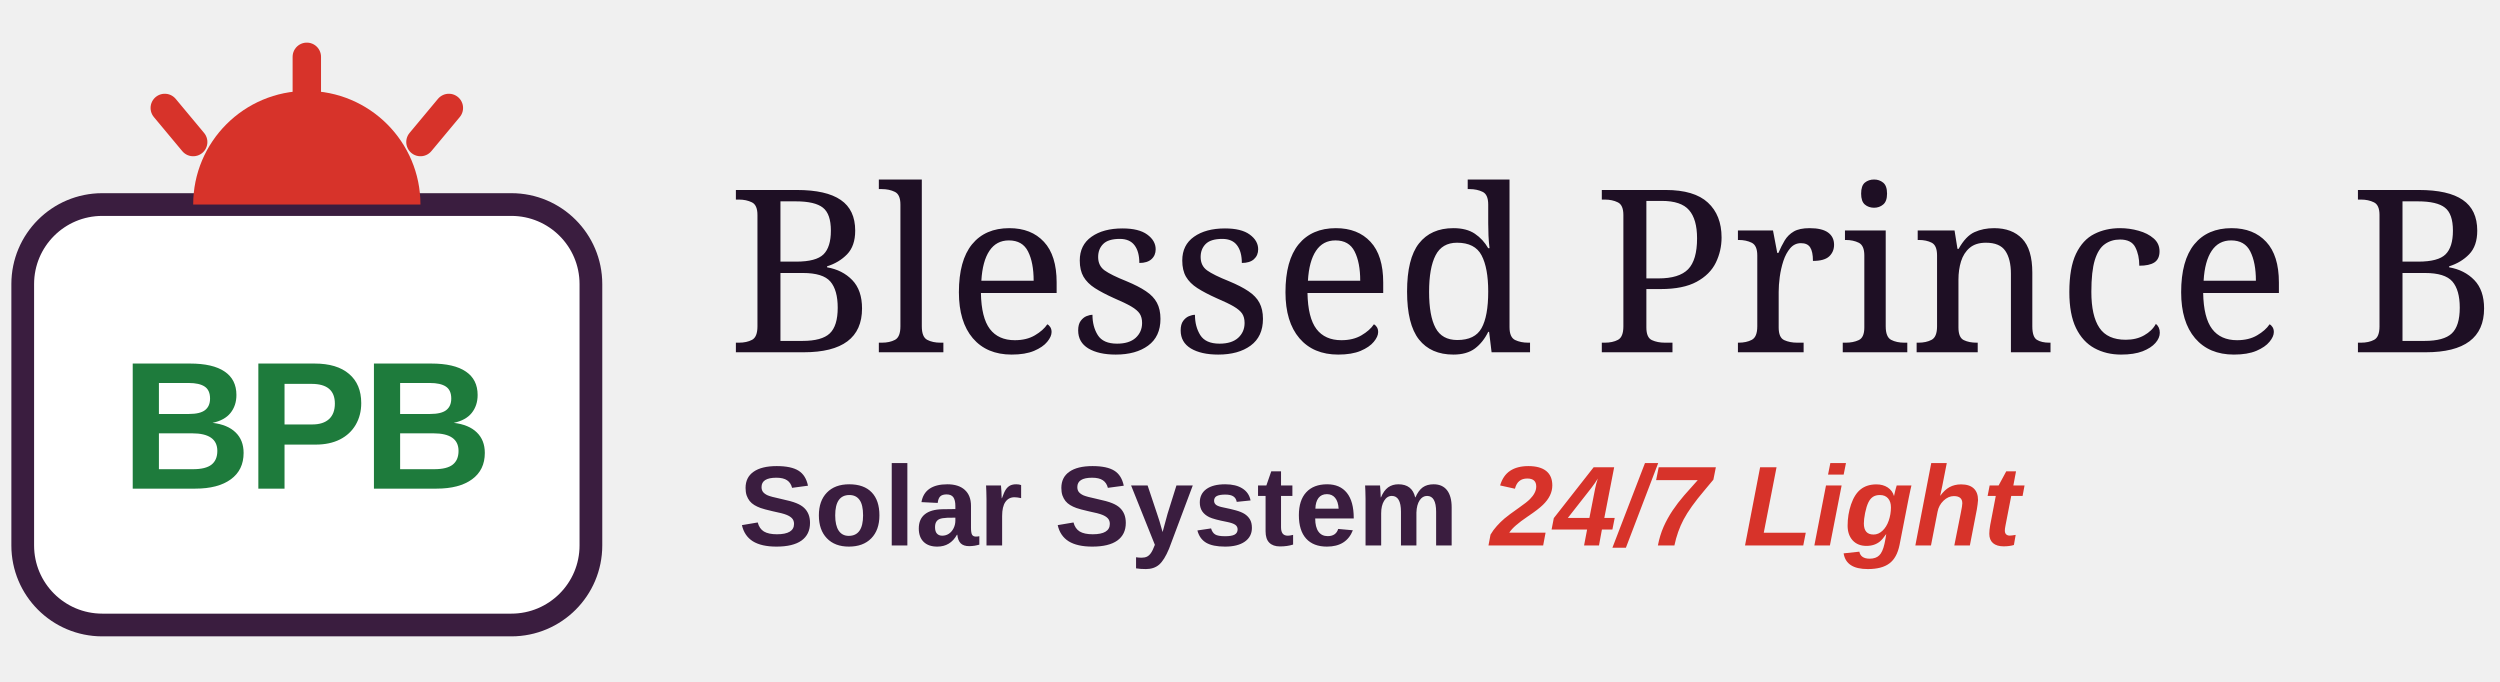
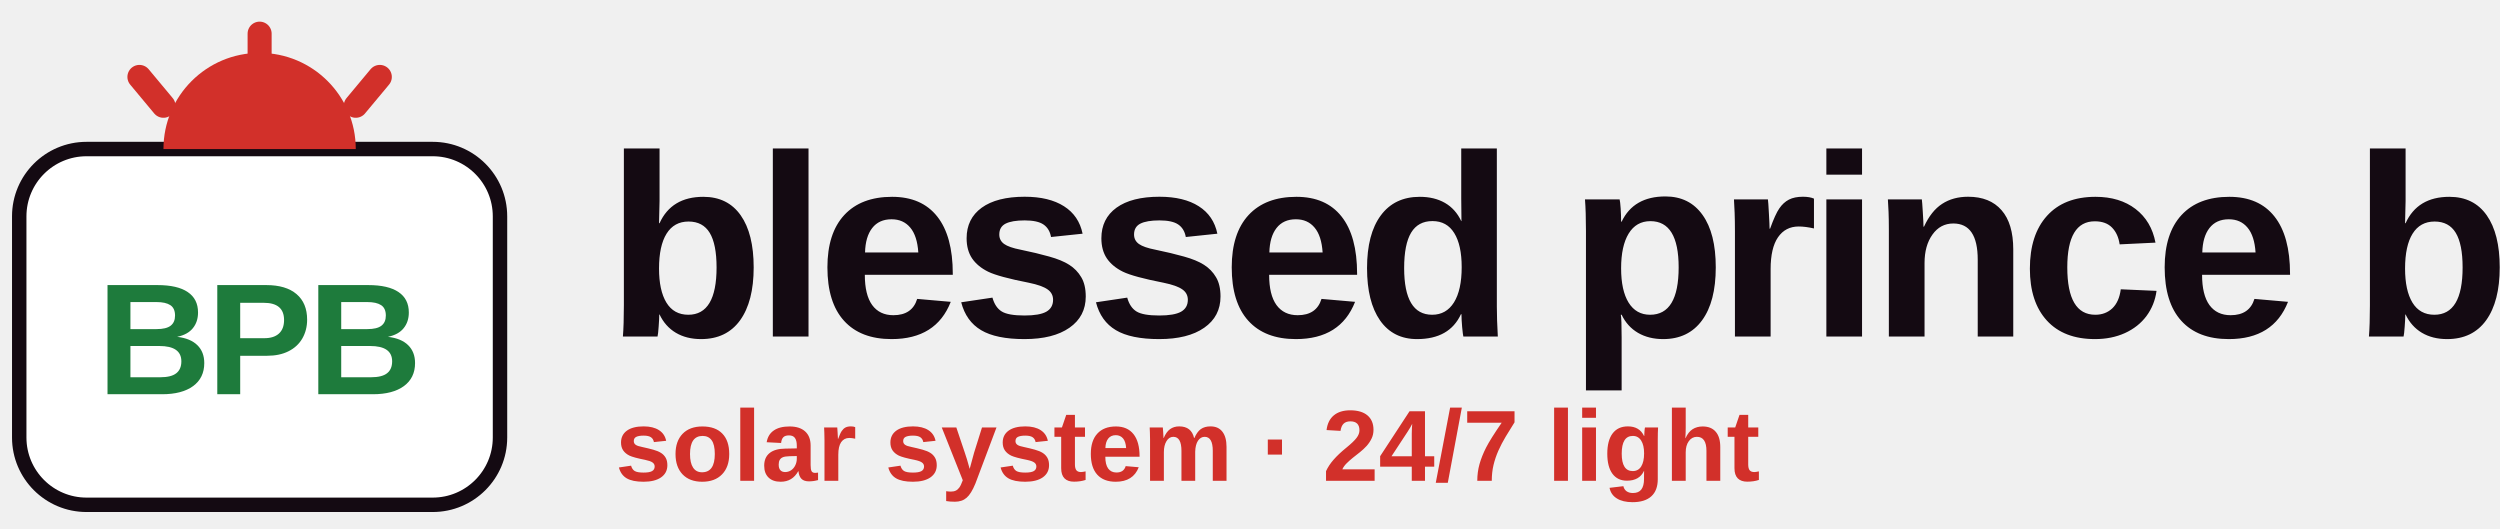
- <svg xmlns="http://www.w3.org/2000/svg" viewBox="0 0 440 120" role="img" aria-label="Blessed Prince B. Solar System">
-   <g transform="translate(4 10)">
-     <path d="M14 26h72a14 14 0 0 1 14 14v46a14 14 0 0 1-14 14H14A14 14 0 0 1 0 86V40a14 14 0 0 1 14-14z" fill="#fff" stroke="#3A1D3F" stroke-width="4" />
-     <path d="M30 26a20 20 0 0 1 40 0z" fill="#D7332A" />
-     <g stroke="#D7332A" stroke-width="5" stroke-linecap="round">
-       <path d="M50 0v8M25 9l5 6M75 9l-5 6" />
+ <svg xmlns="http://www.w3.org/2000/svg" viewBox="0 0 520 110" role="img" aria-label="Blessed Prince B. Solar System">
+   <g transform="translate(4 5)">
+     <path d="M14 26h72a14 14 0 0 1 14 14v46a14 14 0 0 1-14 14H14A14 14 0 0 1 0 86V40a14 14 0 0 1 14-14z" fill="#fff" stroke="#140A12" stroke-width="3" />
+     <path d="M30 26a20 20 0 0 1 40 0z" fill="#D2302A" />
+     <g stroke="#D2302A" stroke-width="5" stroke-linecap="round">
+       <path d="M50 2v8M25 11l5 6M75 11l-5 6" />
    </g>
-     <text x="50" y="76" text-anchor="middle" font-family="'Schibsted Grotesk', 'Arial Black', Arial, sans-serif" font-weight="900" font-size="32" letter-spacing="-1" fill="#1E7B3C">BPB</text>
+     <text x="50" y="77" text-anchor="middle" font-family="'Cabinet Grotesk', 'Arial Black', Arial, sans-serif" font-weight="900" font-size="33" letter-spacing="-1" fill="#1E7B3C">BPB</text>
  </g>
-   <text x="128" y="62" font-family="Gloock, Georgia, serif" font-size="40" fill="#1E0F24">Blessed Prince B.</text>
-   <text x="130" y="96" font-family="'Schibsted Grotesk', Arial, sans-serif" font-weight="700" font-size="20" fill="#3A1D3F">Solar System <tspan fill="#D7332A" font-style="italic" font-weight="900">24/7 Light</tspan>
-   </text>
+   <text x="126" y="70" font-family="'Cabinet Grotesk', 'Arial Black', Arial, sans-serif" font-weight="900" font-size="54" letter-spacing="-2" fill="#140A12">blessed prince b.</text>
+   <text x="128" y="100" font-family="'Cabinet Grotesk', Arial, sans-serif" font-weight="800" font-size="21" fill="#D2302A">solar system · 24/7 light</text>
</svg>
